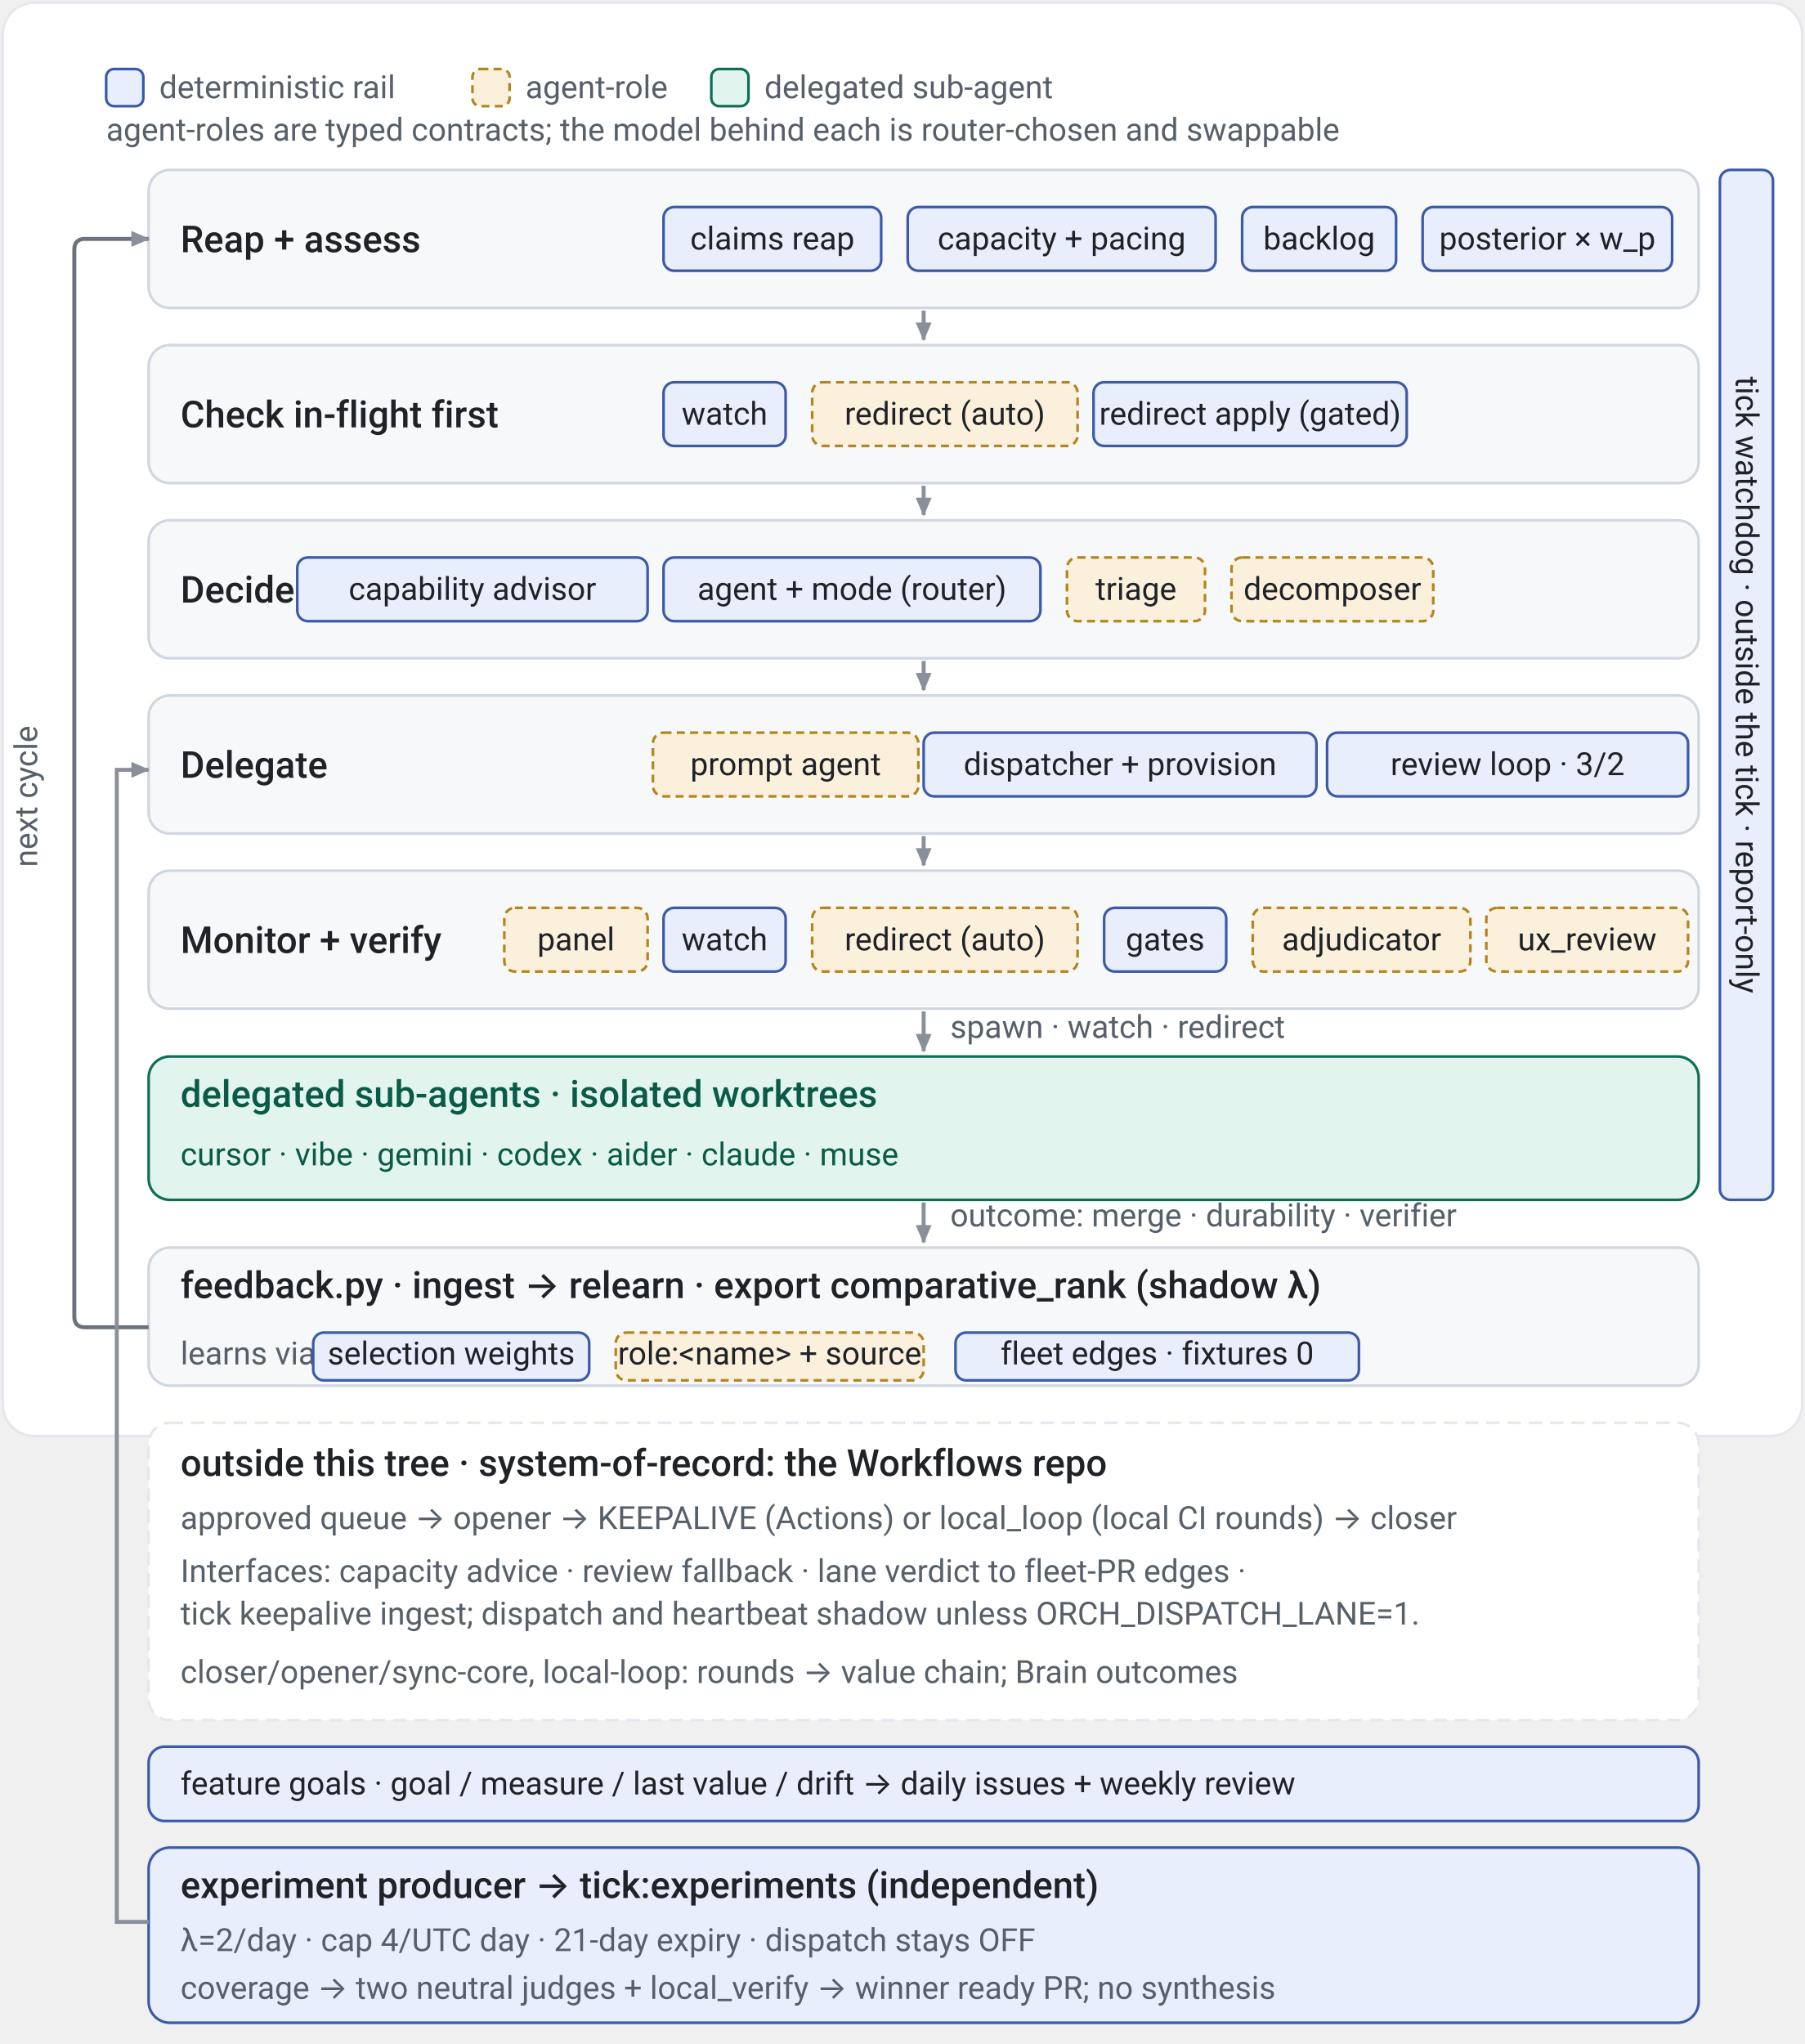
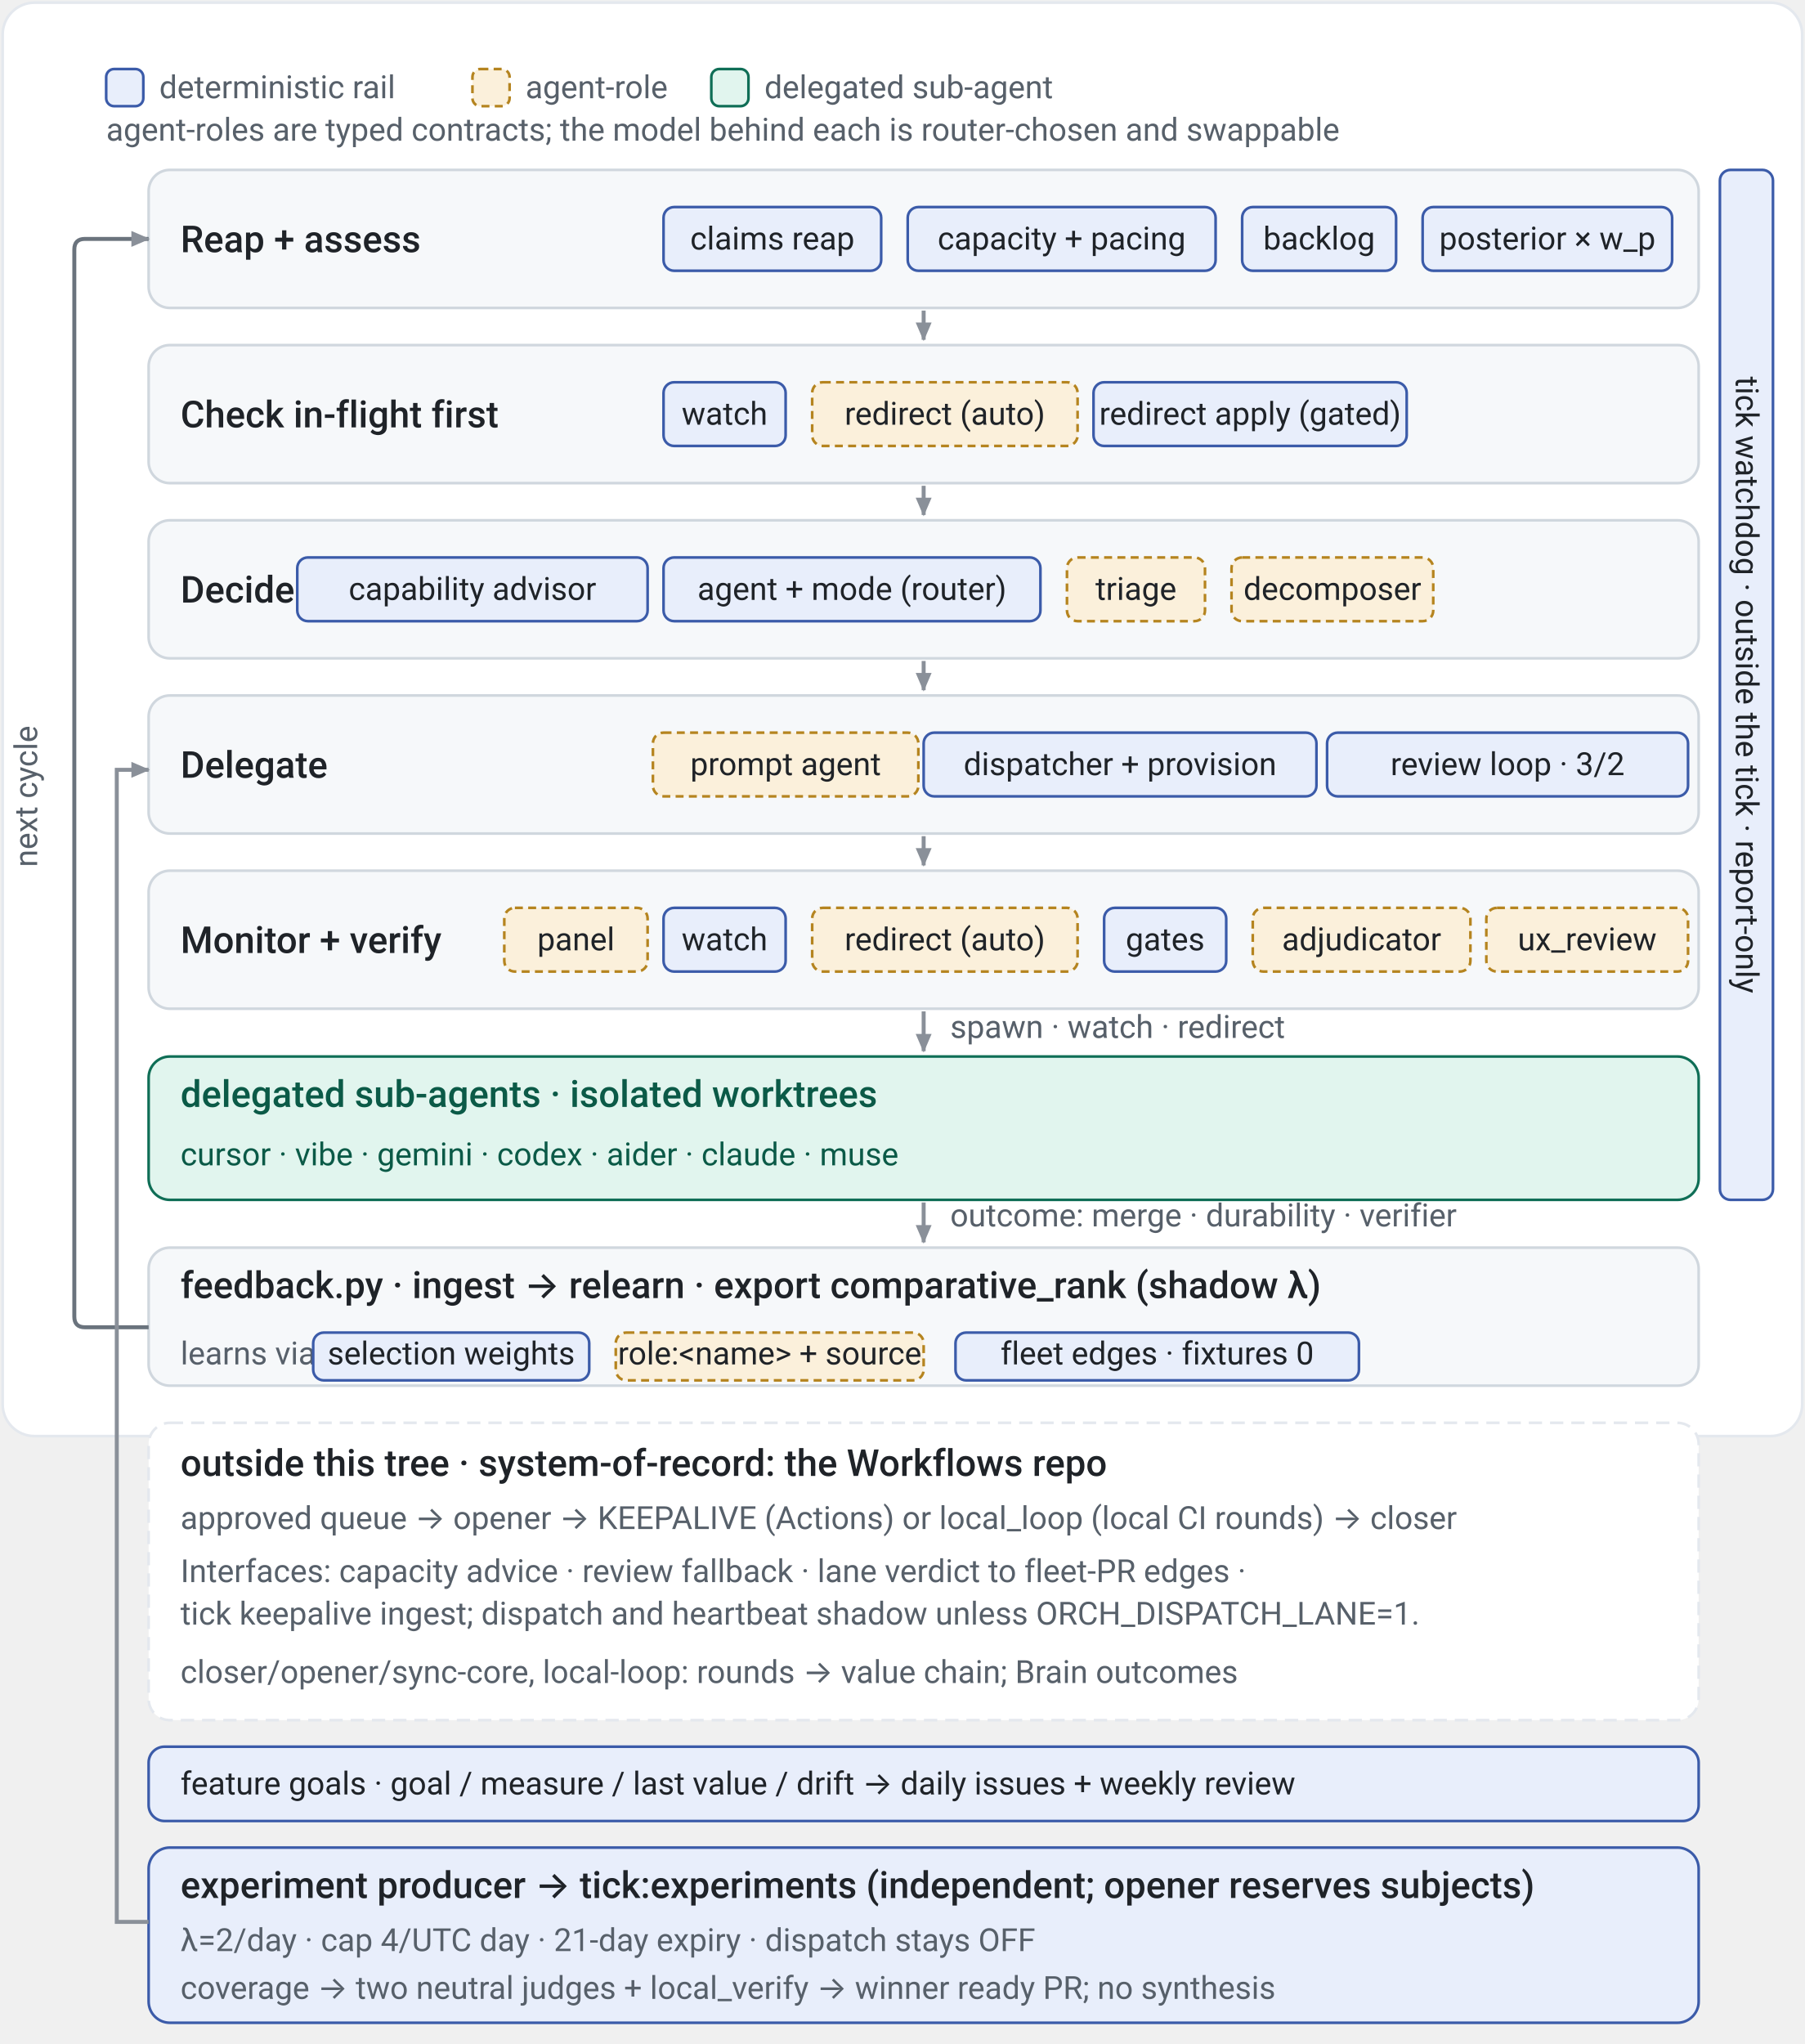
<svg xmlns="http://www.w3.org/2000/svg" width="680" viewBox="0 0 680 770" role="img">
  <style>
  .bg{fill:#ffffff;stroke:#e4e8ee;}
  .t,.th,.subhead{font:500 14px ui-sans-serif,system-ui,-apple-system,"Segoe UI",Roboto,sans-serif;fill:#1f2328;}
  .subhead{fill:#0b5a47;}
  .ts{font:400 12px ui-sans-serif,system-ui,-apple-system,"Segoe UI",Roboto,sans-serif;fill:#57606a;}
  .ct{font:400 12px ui-sans-serif,system-ui,-apple-system,"Segoe UI",Roboto,sans-serif;fill:#1f2328;}
  .ctsub{font:400 12px ui-sans-serif,system-ui,-apple-system,"Segoe UI",Roboto,sans-serif;fill:#0b5a47;}
  .stage{fill:#f6f8fa;stroke:#d0d7de;}
  .rail{fill:#e8eefb;stroke:#3b5ba9;}
  .role{fill:#fbf0db;stroke:#b5841f;stroke-dasharray:3 2;}
  .sub{fill:#e1f5ee;stroke:#0f6e56;}
  .arrow{stroke:#8a9099;stroke-width:1.5;fill:none;}
  .return{stroke:#6a737d;stroke-width:1.5;fill:none;}
</style>
  <defs>
    <marker id="ah" markerWidth="9" markerHeight="9" refX="6.5" refY="3" orient="auto" markerUnits="userSpaceOnUse">
      <path d="M0,0 L7,3 L0,6 Z" fill="#8a9099" />
    </marker>
  </defs>
  <rect class="bg" x="1" y="1" width="678" height="540" rx="12" />
  <rect class="rail" x="40" y="26" width="14" height="14" rx="3" />
  <text class="ts" x="60" y="37">deterministic rail</text>
  <rect class="role" x="178" y="26" width="14" height="14" rx="3" />
  <text class="ts" x="198" y="37">agent-role</text>
  <rect class="sub" x="268" y="26" width="14" height="14" rx="3" />
  <text class="ts" x="288" y="37">delegated sub-agent</text>
  <text class="ts" x="40" y="53">agent-roles are typed contracts; the model behind each is router-chosen and swappable</text>
  <rect class="stage" x="56" y="64" width="584" height="52" rx="8" />
  <text class="th" x="68" y="95">Reap + assess</text>
  <rect class="rail" x="250" y="78" width="82" height="24" rx="4" />
  <text class="ct" x="291" y="94" text-anchor="middle">claims reap</text>
  <rect class="rail" x="342" y="78" width="116" height="24" rx="4" />
  <text class="ct" x="400" y="94" text-anchor="middle">capacity + pacing</text>
  <rect class="rail" x="468" y="78" width="58" height="24" rx="4" />
  <text class="ct" x="497" y="94" text-anchor="middle">backlog</text>
  <rect class="rail" x="536" y="78" width="94" height="24" rx="4" />
  <text class="ct" x="583" y="94" text-anchor="middle">posterior × w_p</text>
  <rect class="stage" x="56" y="130" width="584" height="52" rx="8" />
  <text class="th" x="68" y="161">Check in-flight first</text>
  <rect class="rail" x="250" y="144" width="46" height="24" rx="4" />
  <text class="ct" x="273" y="160" text-anchor="middle">watch</text>
  <rect class="role" x="306" y="144" width="100" height="24" rx="4" />
  <text class="ct" x="356" y="160" text-anchor="middle">redirect (auto)</text>
  <rect class="rail" x="412" y="144" width="118" height="24" rx="4" />
  <text class="ct" x="471" y="160" text-anchor="middle">redirect apply (gated)</text>
  <g />
  <rect class="stage" x="56" y="196" width="584" height="52" rx="8" />
  <text class="th" x="68" y="227">Decide</text>
  <rect class="rail" x="112" y="210" width="132" height="24" rx="4" />
  <text class="ct" x="178" y="226" text-anchor="middle">capability advisor</text>
  <rect class="rail" x="250" y="210" width="142" height="24" rx="4" />
  <text class="ct" x="321" y="226" text-anchor="middle">agent + mode (router)</text>
  <rect class="role" x="402" y="210" width="52" height="24" rx="4" />
  <text class="ct" x="428" y="226" text-anchor="middle">triage</text>
  <rect class="role" x="464" y="210" width="76" height="24" rx="4" />
  <text class="ct" x="502" y="226" text-anchor="middle">decomposer</text>
  <rect class="stage" x="56" y="262" width="584" height="52" rx="8" />
  <text class="th" x="68" y="293">Delegate</text>
  <rect class="role" x="246" y="276" width="100" height="24" rx="4" />
  <text class="ct" x="296" y="292" text-anchor="middle">prompt agent</text>
  <rect class="rail" x="348" y="276" width="148" height="24" rx="4" />
  <text class="ct" x="422" y="292" text-anchor="middle">dispatcher + provision</text>
  <rect class="rail" x="500" y="276" width="136" height="24" rx="4" />
  <text class="ct" x="568" y="292" text-anchor="middle">review loop · 3/2</text>
  <g />
  <rect class="stage" x="56" y="328" width="584" height="52" rx="8" />
  <text class="th" x="68" y="359">Monitor + verify</text>
  <rect class="rail" x="250" y="342" width="46" height="24" rx="4" />
  <text class="ct" x="273" y="358" text-anchor="middle">watch</text>
  <rect class="role" x="306" y="342" width="100" height="24" rx="4" />
  <text class="ct" x="356" y="358" text-anchor="middle">redirect (auto)</text>
  <rect class="rail" x="416" y="342" width="46" height="24" rx="4" />
  <text class="ct" x="439" y="358" text-anchor="middle">gates</text>
  <rect class="role" x="472" y="342" width="82" height="24" rx="4" />
  <text class="ct" x="513" y="358" text-anchor="middle">adjudicator</text>
  <rect class="role" x="560" y="342" width="76" height="24" rx="4" />
  <text class="ct" x="598" y="358" text-anchor="middle">ux_review</text>
  <g>
    <rect class="role" x="190" y="342" width="54" height="24" rx="4" />
    <text class="ct" x="217" y="358" text-anchor="middle">panel</text>
  </g>
  <line class="arrow" x1="348" y1="117" x2="348" y2="128" marker-end="url(#ah)" />
  <line class="arrow" x1="348" y1="183" x2="348" y2="194" marker-end="url(#ah)" />
  <line class="arrow" x1="348" y1="249" x2="348" y2="260" marker-end="url(#ah)" />
  <line class="arrow" x1="348" y1="315" x2="348" y2="326" marker-end="url(#ah)" />
  <line class="arrow" x1="348" y1="381" x2="348" y2="396" marker-end="url(#ah)" />
  <text class="ts" x="358" y="391">spawn · watch · redirect</text>
  <rect class="sub" x="56" y="398" width="584" height="54" rx="8" />
  <text class="subhead" x="68" y="417">delegated sub-agents · isolated worktrees</text>
  <text class="ctsub" x="68" y="439">cursor · vibe · gemini · codex · aider · claude · muse</text>
  <line class="arrow" x1="348" y1="453" x2="348" y2="468" marker-end="url(#ah)" />
  <text class="ts" x="358" y="462">outcome: merge · durability · verifier</text>
  <g id="comparative-routing-shadow">
</g>
  <rect class="stage" x="56" y="470" width="584" height="52" rx="8" />
  <text class="th" x="68" y="489">feedback.py · ingest → relearn · export comparative_rank (shadow λ)</text>
  <text class="ts" x="68" y="514">learns via outcomes:</text>
  <rect class="rail" x="118" y="502" width="104" height="18" rx="4" />
  <text class="ct" x="170" y="514" text-anchor="middle">selection weights</text>
  <rect class="role" x="232" y="502" width="116" height="18" rx="4" />
  <text class="ct" x="290" y="514" text-anchor="middle">role:&lt;name&gt; + source</text>
  <rect class="rail" x="360" y="502" width="152" height="18" rx="4" />
  <text class="ct" x="436" y="514" text-anchor="middle">fleet edges · fixtures 0</text>
  <path class="return" d="M56,500 L32,500 Q28,500 28,496 L28,94 Q28,90 32,90 L56,90" marker-end="url(#ah)" />
  <text class="ts" x="14" y="300" text-anchor="middle" transform="rotate(-90 14 300)">next cycle</text>
  <rect class="rail" x="648" y="64" width="20" height="388" rx="4" />
  <text class="ct" x="654" y="258" text-anchor="middle" transform="rotate(90 654 258)">tick watchdog · outside the tick · report-only</text>
  <rect class="bg" x="56" y="536" width="584" height="112" rx="8" stroke-dasharray="5 3" />
  <text class="th" x="68" y="556">outside this tree · system-of-record: the Workflows repo</text>
  <text class="ts" x="68" y="576">approved queue → opener → KEEPALIVE (Actions) or local_loop (local CI rounds) → closer</text>
  <text class="ts" x="68" y="596">Interfaces: capacity advice · review fallback · lane verdict to fleet-PR edges ·</text>
  <text class="ts" x="68" y="612">tick keepalive ingest; dispatch and heartbeat shadow unless ORCH_DISPATCH_LANE=1.</text>
  <text class="ts" x="68" y="634">closer/opener/sync-core, local-loop: rounds → value chain; Brain outcomes</text>
  <g id="feature-goals-feedback">
    <rect class="rail" x="56" y="658" width="584" height="28" rx="6" />
    <text class="ct" x="68" y="676">feature goals · goal / measure / last value / drift → daily issues + weekly review</text>
  </g>
  <rect class="rail" x="56" y="696" width="584" height="66" rx="8" />
-   <text class="th" x="68" y="715">experiment producer → tick:experiments (independent)</text>
+   <text class="th" x="68" y="715">experiment producer → tick:experiments (independent; opener reserves subjects)</text>
  <text class="ts" x="68" y="735">λ=2/day · cap 4/UTC day · 21-day expiry · dispatch stays OFF</text>
  <text class="ts" x="68" y="753">coverage → two neutral judges + local_verify → winner ready PR; no synthesis</text>
  <path class="arrow" d="M56,724 L44,724 L44,290 L56,290" marker-end="url(#ah)" />
  <g id="native-handoff-contract" />
</svg>
